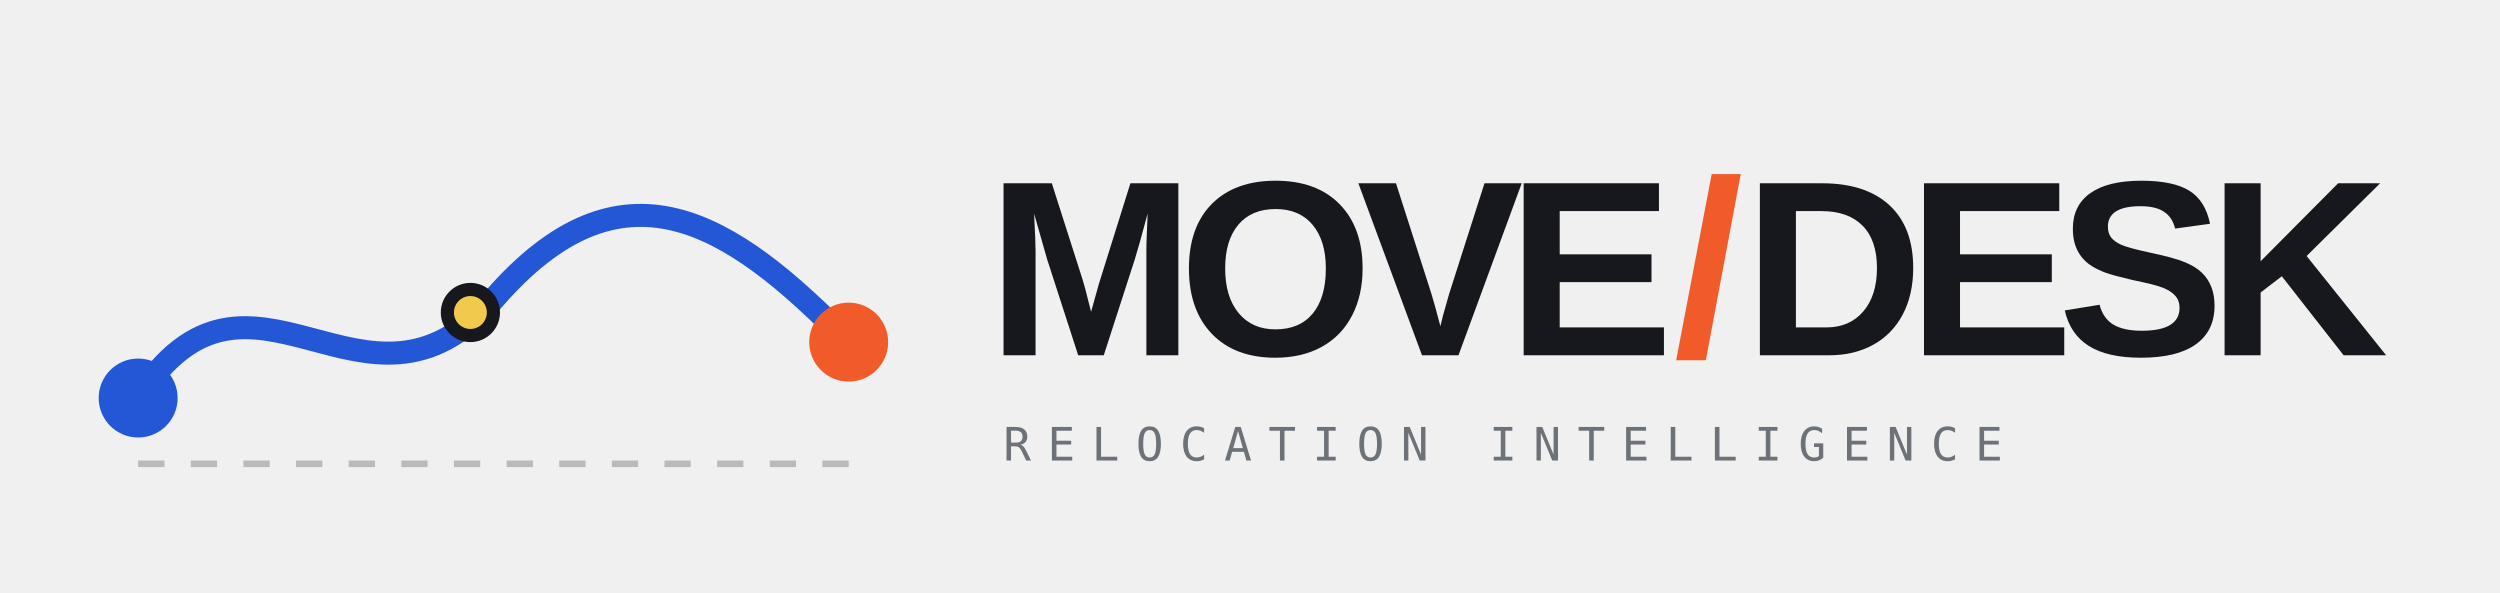
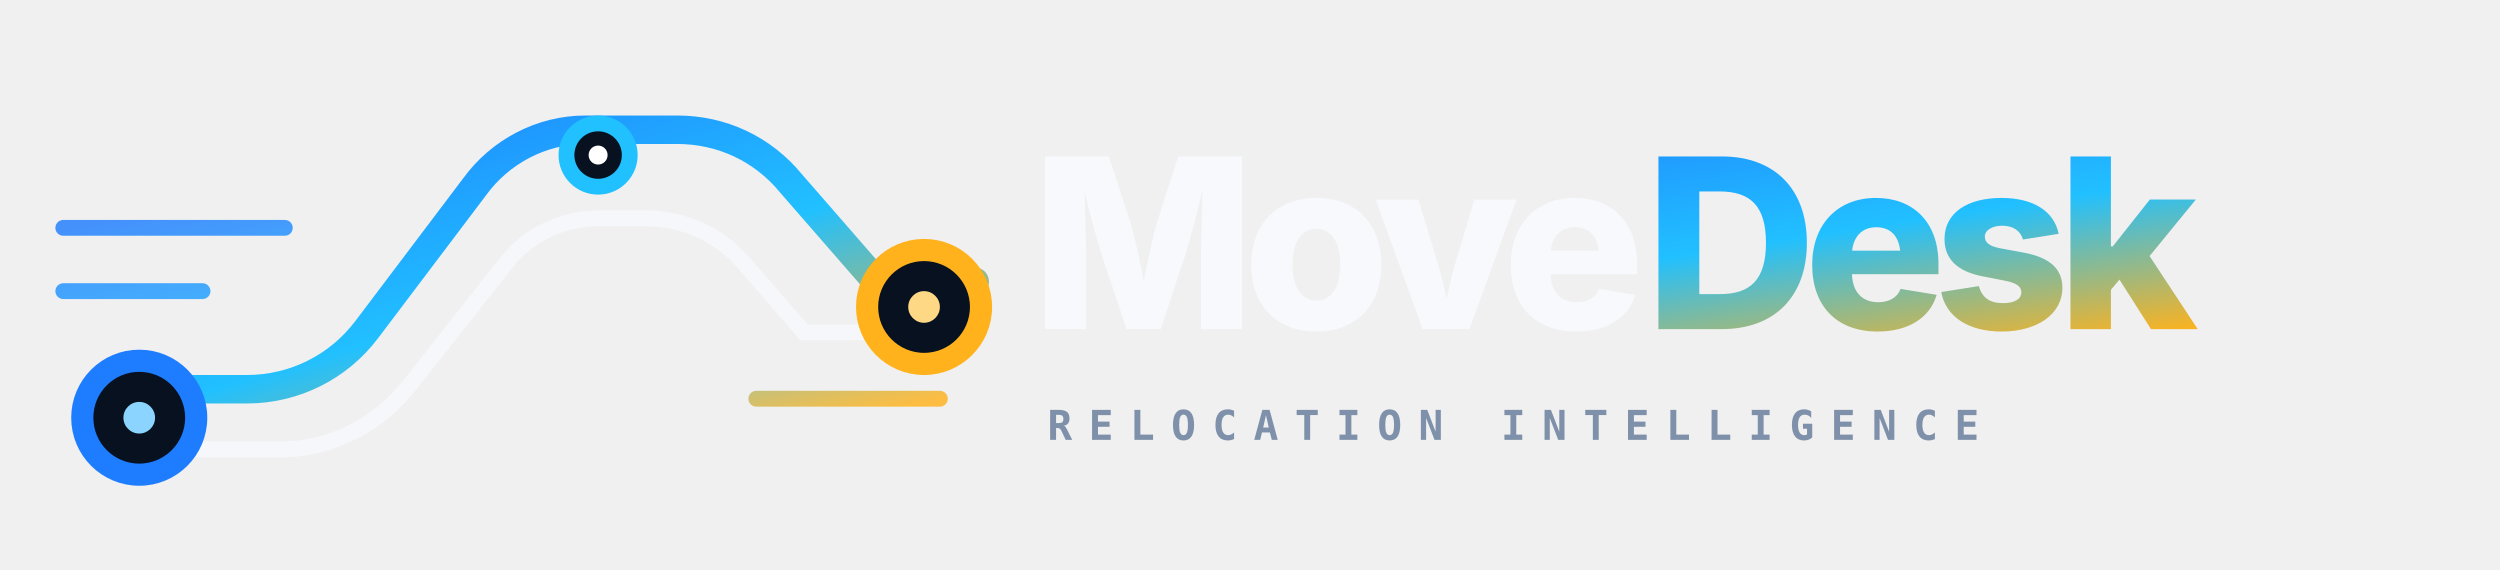
- <svg xmlns="http://www.w3.org/2000/svg" viewBox="0 0 760 180" role="img" aria-labelledby="t d">
-   <rect width="760" height="180" fill="none" />
-   <g transform="translate(22 25)">
-     <path d="M20 96C54 43 89 111 128 66s72-24 108 13" fill="none" stroke="#2457d6" stroke-width="7" stroke-linecap="round" />
-     <circle cx="20" cy="96" r="12" fill="#2457d6" />
-     <circle cx="236" cy="79" r="12" fill="#f15b2a" />
-     <circle cx="121" cy="70" r="7" fill="#f0c94d" stroke="#16181d" stroke-width="4" />
-     <path d="M20 116h216" stroke="#16181d" stroke-opacity=".25" stroke-width="2" stroke-dasharray="8 8" />
+ <svg xmlns="http://www.w3.org/2000/svg" viewBox="0 0 790 180" role="img" aria-labelledby="t d">
+   <defs>
+     <linearGradient id="r" x1="0" y1="0" x2="1" y2="1">
+       <stop stop-color="#1e7cff" />
+       <stop offset=".56" stop-color="#21c0ff" />
+       <stop offset="1" stop-color="#ffb21c" />
+     </linearGradient>
+   </defs>
+   <g transform="translate(20 24)">
+     <path d="M16 99h42c15 0 29-7 38-19l34-45c8-11 21-18 35-18h29c14 0 27 6 36 17l27 31h31" fill="none" stroke="url(#r)" stroke-width="9" stroke-linecap="round" stroke-linejoin="round" />
+     <path d="M16 118h53c16 0 31-8 41-21l30-38c7-9 18-14 29-14h15c12 0 23 5 31 14l19 22h54" fill="none" stroke="#f7f9fc" stroke-opacity=".88" stroke-width="5" stroke-linecap="round" />
+     <circle cx="24" cy="108" r="18" fill="#07111f" stroke="#1e7cff" stroke-width="7" />
+     <circle cx="272" cy="73" r="18" fill="#07111f" stroke="#ffb21c" stroke-width="7" />
+     <circle cx="24" cy="108" r="5" fill="#8ad4ff" />
+     <circle cx="272" cy="73" r="5" fill="#ffd886" />
+     <circle cx="169" cy="25" r="10" fill="#07111f" stroke="#21c0ff" stroke-width="5" />
+     <circle cx="169" cy="25" r="3" fill="#fff" />
+     <path d="M0 68h44M0 48h70M219 102h58" stroke="url(#r)" stroke-width="5" stroke-linecap="round" opacity=".82" />
  </g>
-   <text x="300" y="108" font-family="Arial,Helvetica,sans-serif" font-weight="900" font-size="76" letter-spacing="-5" fill="#16181d">MOVE<tspan fill="#f15b2a">/</tspan>DESK</text>
-   <text x="305" y="140" font-family="monospace" font-size="14" letter-spacing="5" fill="#6d7178">RELOCATION INTELLIGENCE</text>
+   <text x="326" y="104" font-family="Inter,Arial,sans-serif" font-size="75" font-weight="780" letter-spacing="-4" fill="#f7f9fc">Move<tspan fill="url(#r)">Desk</tspan>
+   </text>
+   <text x="331" y="139" font-family="IBM Plex Mono,monospace" font-size="13" font-weight="600" letter-spacing="5.2" fill="#7f91aa">RELOCATION INTELLIGENCE</text>
</svg>
